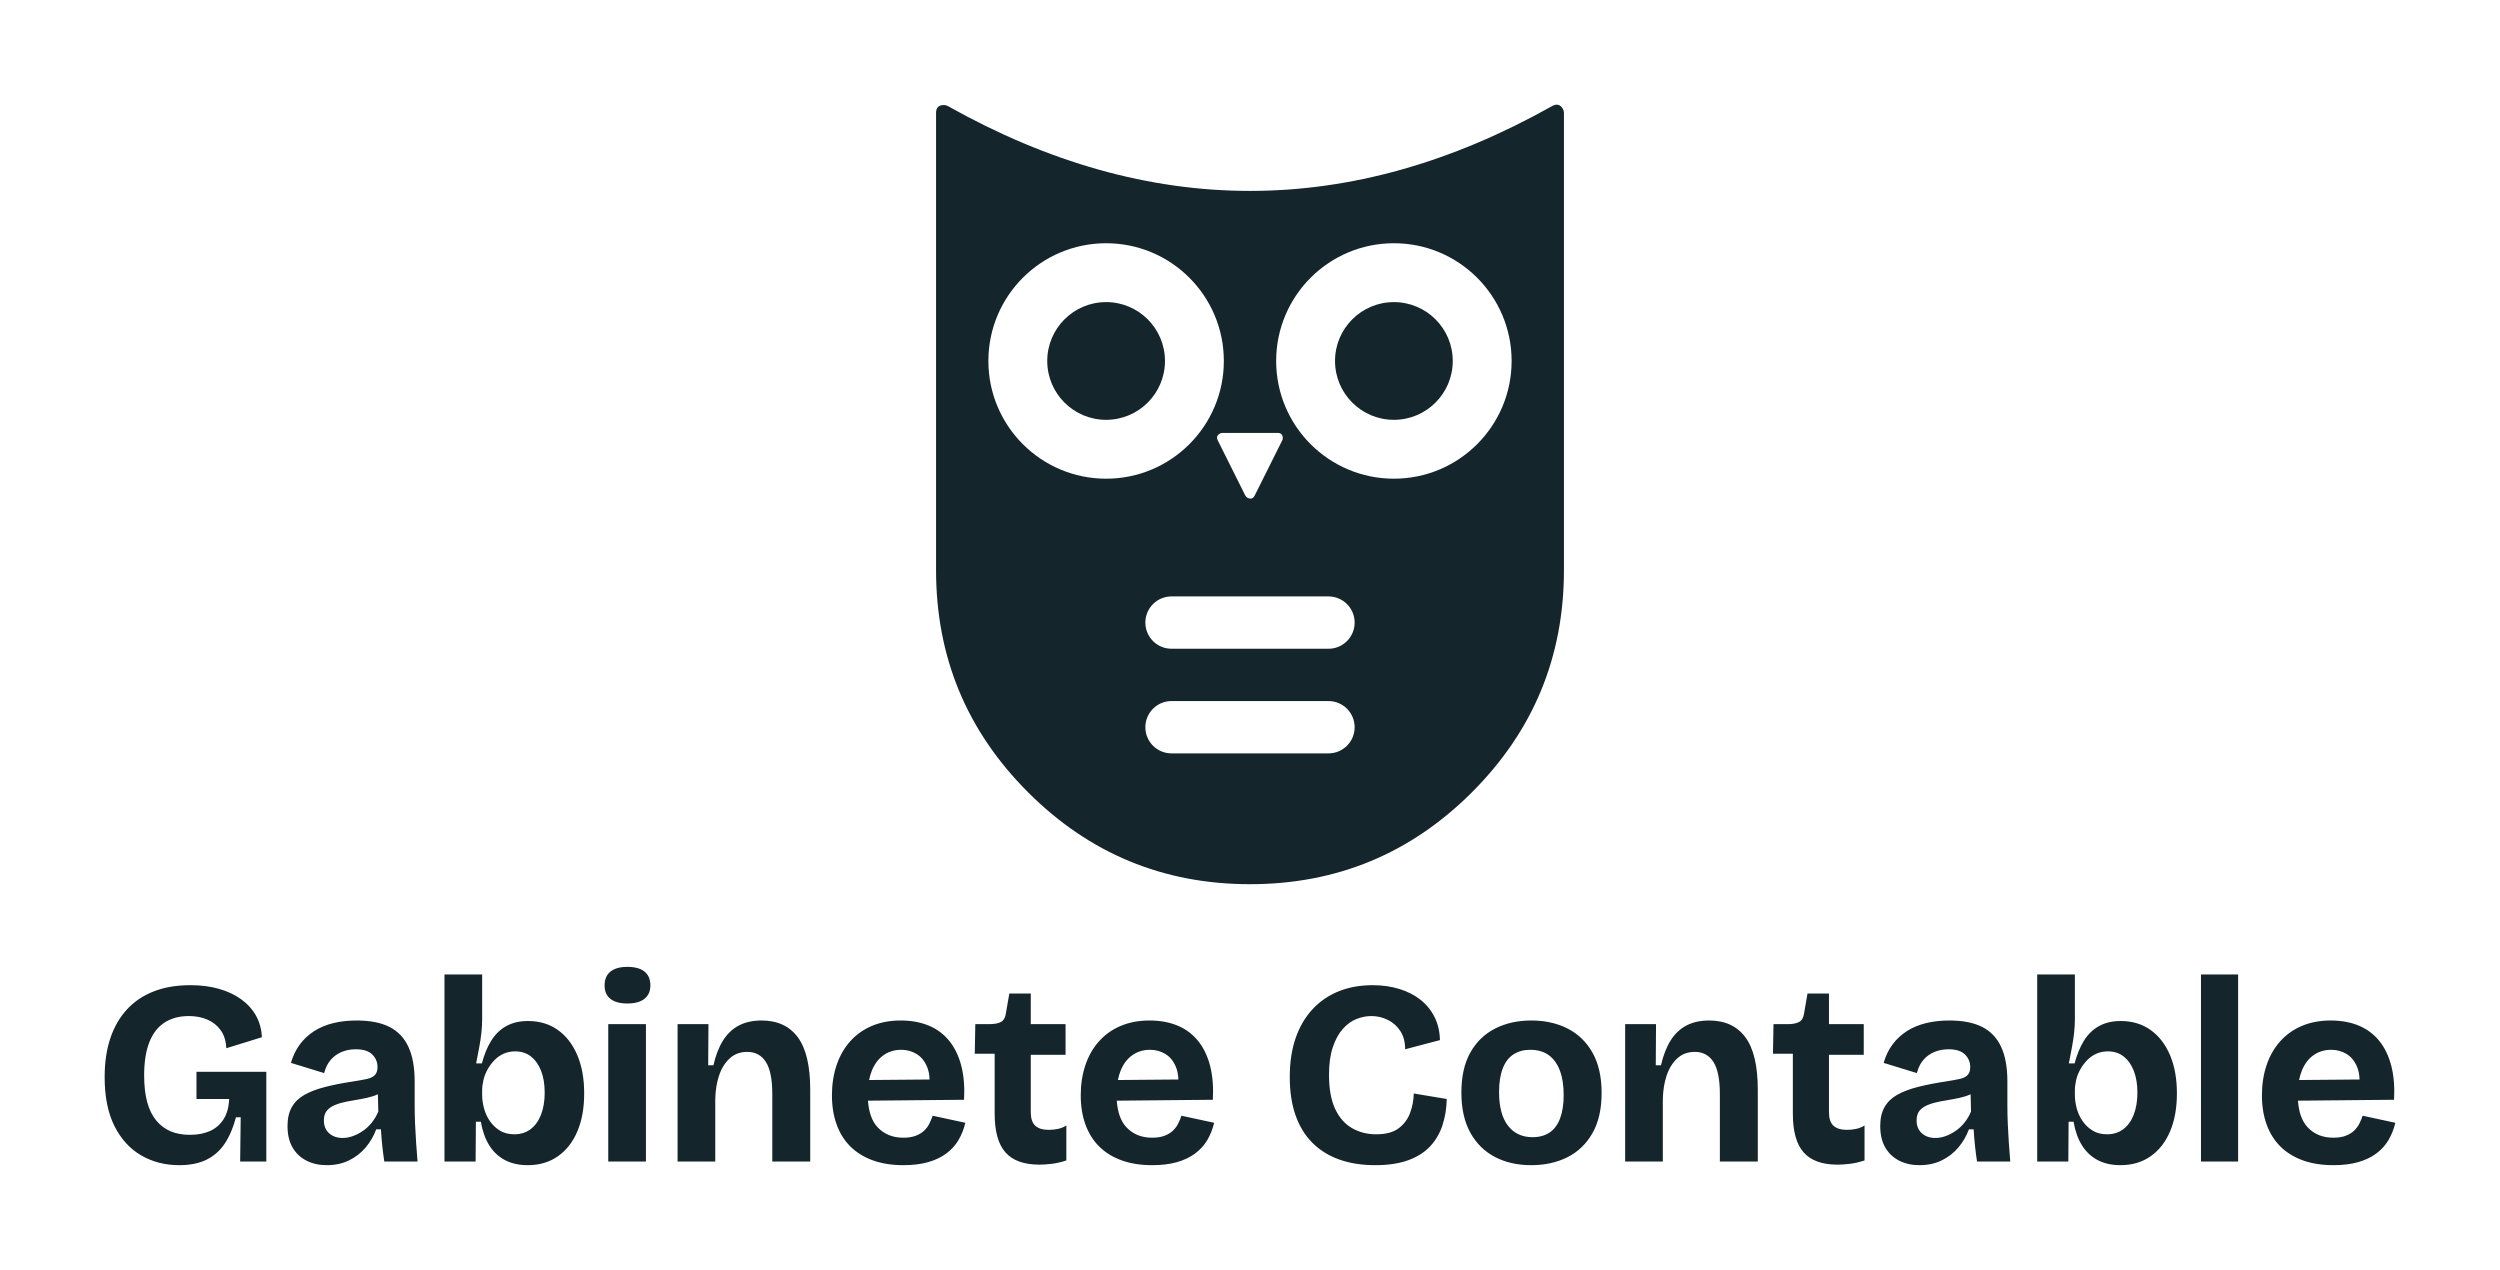
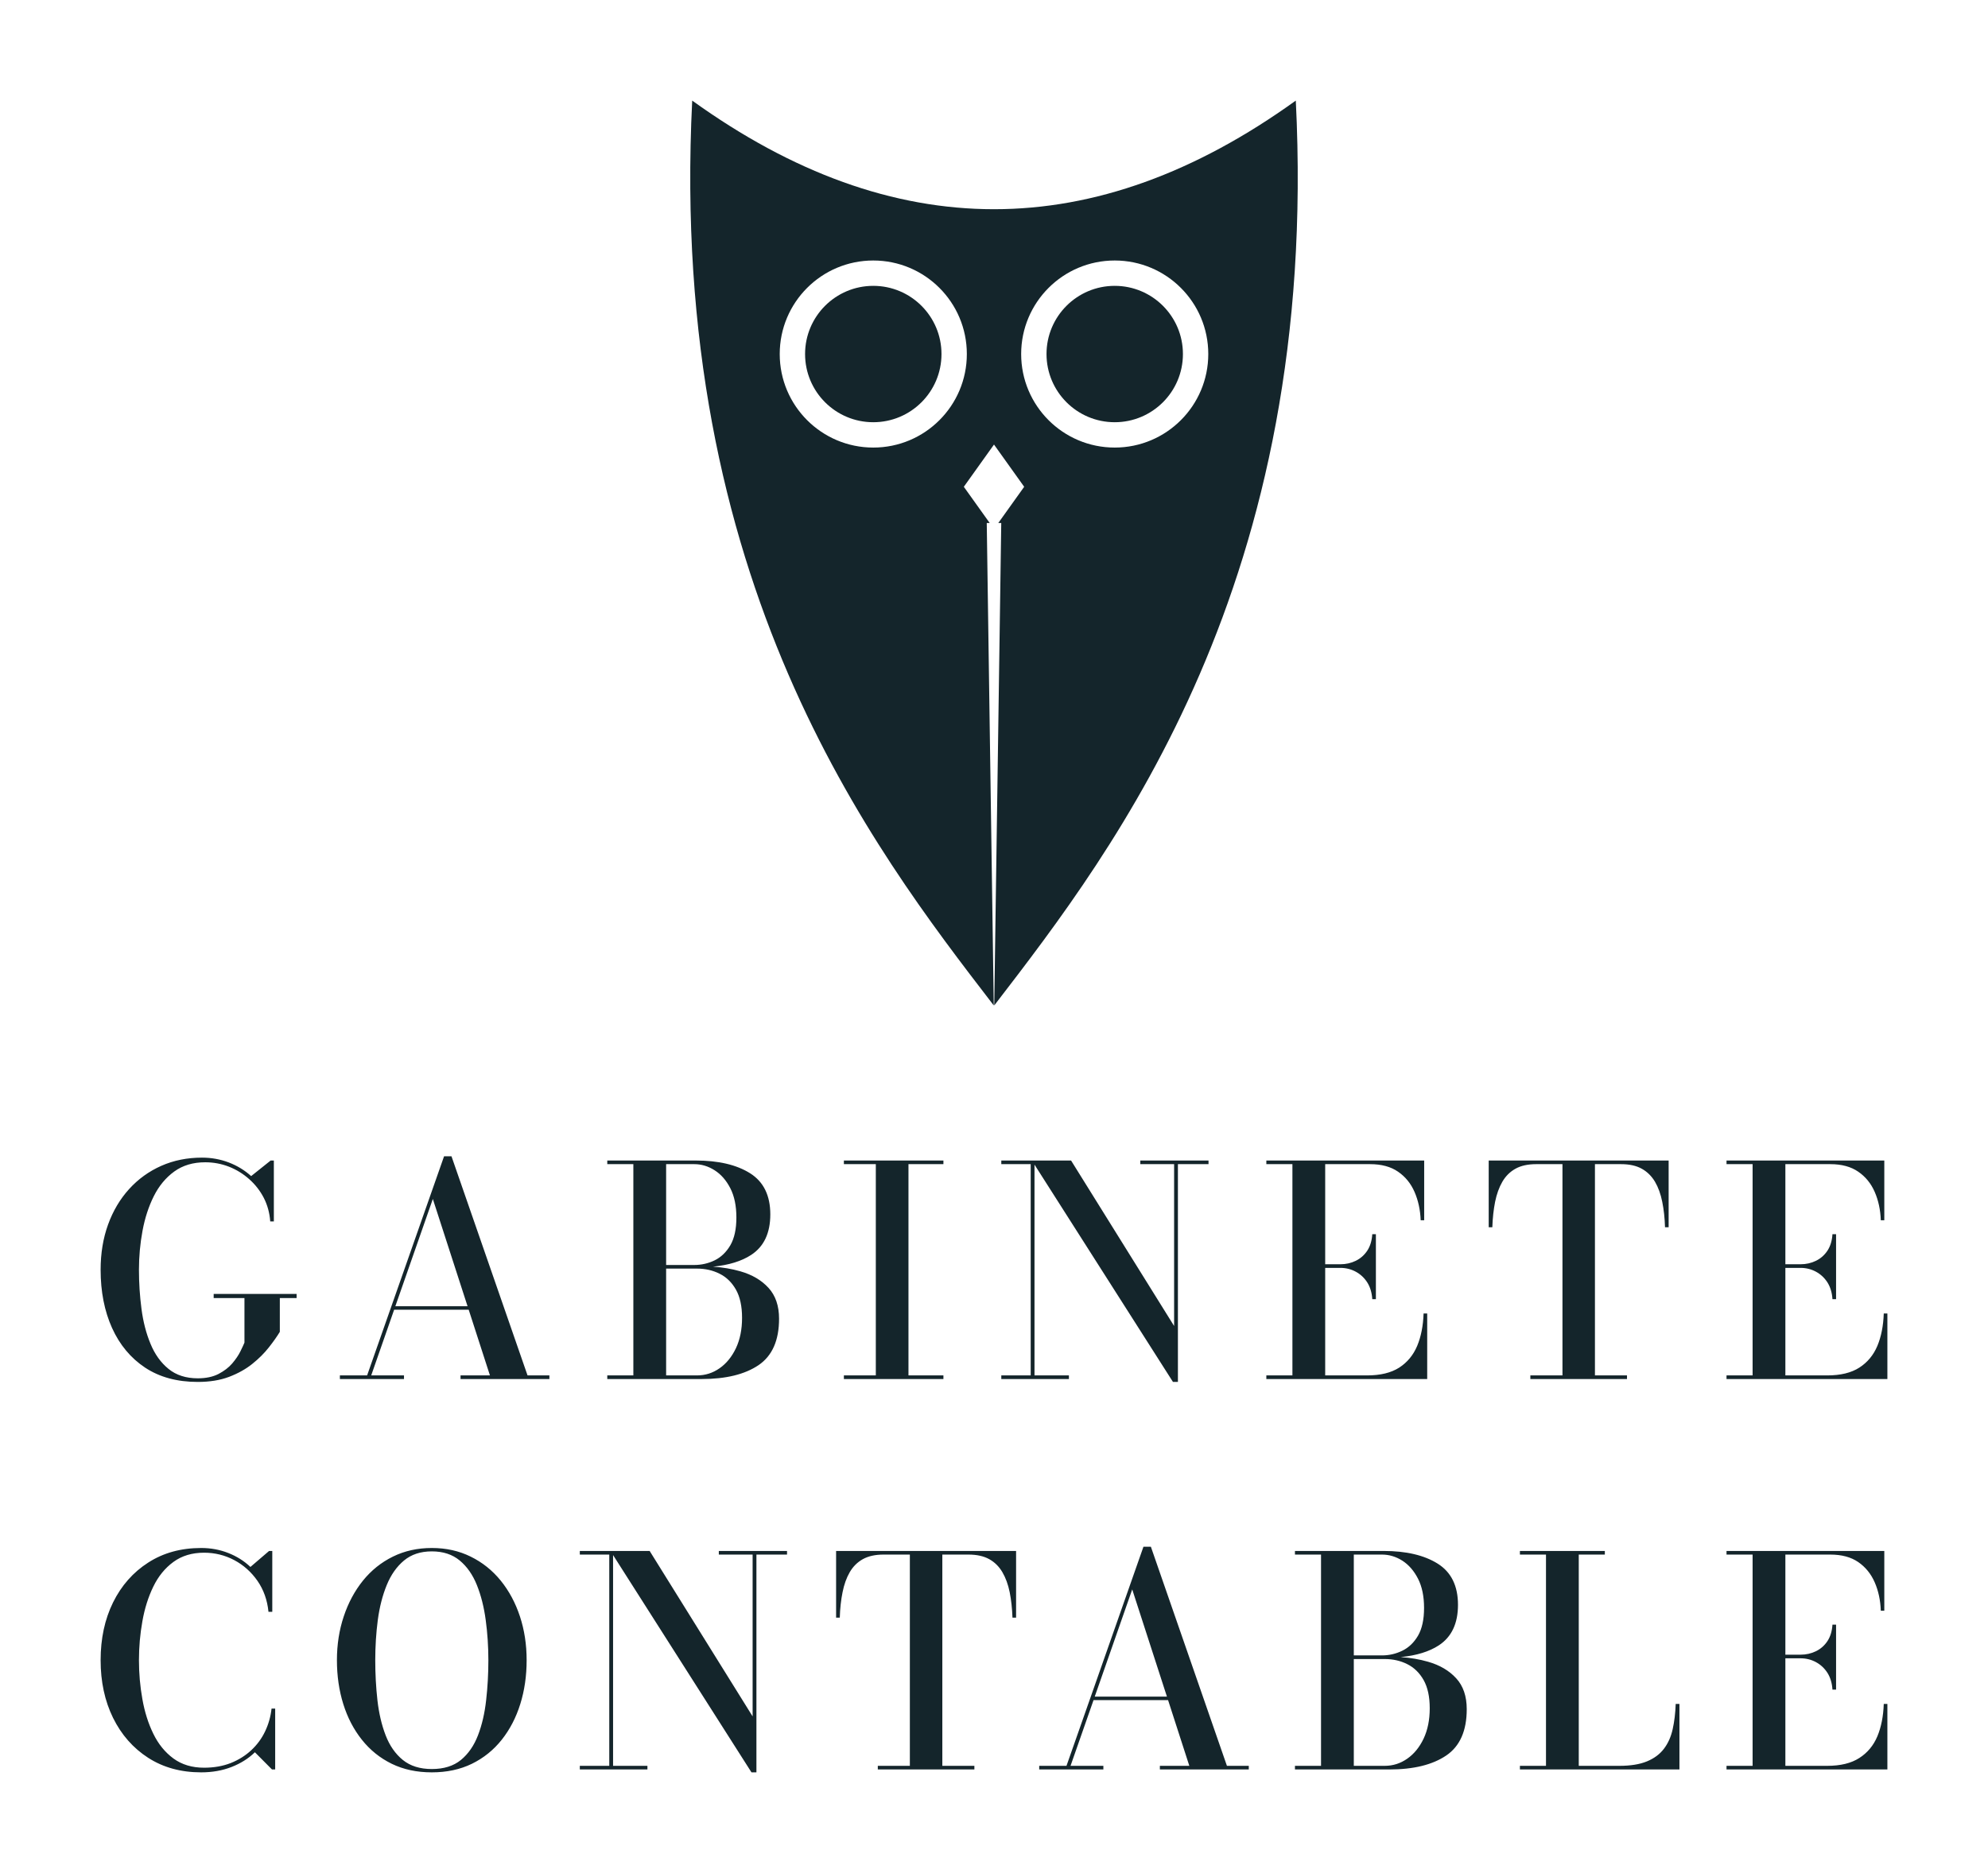
- <svg xmlns="http://www.w3.org/2000/svg" viewBox="-143.12 -15.19 382.24 194.15">
-   <path fill="#14252B" d="M1.79 1.02Q48 26.98 94.21 1.02Q95.26 0.44 95.85 1.48Q96 1.76 96 2.07V72Q96 91.88 81.94 105.94Q67.88 120 48 120Q28.12 120 14.06 105.94Q-0 91.88 -0 72L0 2.07Q0 1.47 0.3 1.17Q0.6 0.87 1.2 0.87Q1.51 0.87 1.79 1.02ZM44 40C44 30.06 35.94 22 26 22C16.06 22 8 30.06 8 40C8 49.94 16.06 58 26 58C35.94 58 44 49.94 44 40ZM88 40C88 30.06 79.94 22 70 22C60.06 22 52 30.06 52 40C52 49.94 60.06 58 70 58C79.94 58 88 49.94 88 40ZM79 40C79 44.97 74.97 49 70 49C65.03 49 61 44.97 61 40C61 35.03 65.03 31 70 31C74.97 31 79 35.03 79 40ZM35 40C35 44.97 30.97 49 26 49C21.03 49 17 44.97 17 40C17 35.03 21.03 31 26 31C30.97 31 35 35.03 35 40ZM36 76C33.79 76 32 77.79 32 80C32 82.21 33.79 84 36 84H60C62.21 84 64 82.21 64 80C64 77.79 62.21 76 60 76ZM36 92C33.79 92 32 93.79 32 96C32 98.21 33.79 100 36 100H60C62.21 100 64 98.21 64 96C64 93.79 62.21 92 60 92ZM43.79 51Q43.61 51 43.44 51.08Q42.72 51.44 43.08 52.16L47.28 60.57Q47.4 60.81 47.64 60.93Q48.36 61.28 48.72 60.57L52.92 52.16Q53.01 51.99 53.01 51.8Q53.01 51 52.21 51Z" />
-   <path fill="#14252B" d="M181.08 162.96Q179.08 162.96 177.6 162.18Q176.12 161.4 175.2 159.92Q174.28 158.44 173.92 156.32H173.16L173.12 162.4H168.36V133.8H174.12V140.68Q174.12 141.64 174 142.74Q173.88 143.84 173.66 145Q173.44 146.16 173.2 147.4H174.08Q174.6 145.4 175.5 143.94Q176.4 142.48 177.8 141.7Q179.2 140.92 181.12 140.92Q183.76 140.92 185.68 142.28Q187.6 143.64 188.66 146.12Q189.72 148.6 189.72 152Q189.72 155.32 188.68 157.78Q187.64 160.24 185.7 161.6Q183.76 162.96 181.08 162.96ZM-62.44 162.96Q-64.44 162.96 -65.92 162.18Q-67.4 161.4 -68.32 159.92Q-69.24 158.44 -69.6 156.32H-70.36L-70.4 162.4H-75.16V133.8H-69.4V140.68Q-69.4 141.64 -69.52 142.74Q-69.64 143.84 -69.86 145Q-70.08 146.16 -70.32 147.4H-69.44Q-68.92 145.4 -68.02 143.94Q-67.12 142.48 -65.72 141.7Q-64.32 140.92 -62.4 140.92Q-59.76 140.92 -57.84 142.28Q-55.92 143.64 -54.86 146.12Q-53.8 148.6 -53.8 152Q-53.8 155.32 -54.84 157.78Q-55.88 160.24 -57.82 161.6Q-59.76 162.96 -62.44 162.96ZM91 162.96Q87.84 162.96 85.44 161.7Q83.04 160.44 81.68 157.98Q80.32 155.52 80.32 151.84Q80.32 148.16 81.7 145.72Q83.08 143.28 85.5 142.06Q87.92 140.84 91 140.84Q94.16 140.84 96.58 142.08Q99 143.32 100.38 145.78Q101.76 148.24 101.76 151.92Q101.76 155.64 100.34 158.1Q98.92 160.56 96.5 161.76Q94.08 162.96 91 162.96ZM-115.72 162.96Q-118.96 162.96 -121.54 161.46Q-124.12 159.96 -125.62 156.98Q-127.12 154 -127.12 149.48Q-127.12 146.16 -126.26 143.58Q-125.4 141 -123.74 139.18Q-122.08 137.36 -119.64 136.4Q-117.2 135.44 -114 135.44Q-111.6 135.44 -109.64 136Q-107.68 136.56 -106.24 137.6Q-104.8 138.64 -103.98 140.1Q-103.16 141.56 -103.08 143.4L-108.52 145.08Q-108.6 143.4 -109.38 142.32Q-110.16 141.24 -111.42 140.7Q-112.68 140.16 -114.24 140.16Q-116.4 140.16 -117.94 141.14Q-119.48 142.12 -120.28 144.14Q-121.08 146.16 -121.08 149.24Q-121.08 151.6 -120.62 153.3Q-120.16 155 -119.24 156.12Q-118.32 157.24 -117.04 157.78Q-115.76 158.32 -114.08 158.32Q-112.32 158.32 -111.02 157.74Q-109.72 157.16 -108.94 155.94Q-108.16 154.72 -108.08 152.84H-113.08V148.68H-102.4V162.4H-106.4L-106.32 155.64H-107.04Q-107.68 158.04 -108.76 159.66Q-109.84 161.28 -111.54 162.12Q-113.24 162.96 -115.72 162.96ZM67.16 162.96Q64.08 162.96 61.66 162.1Q59.24 161.24 57.54 159.54Q55.84 157.84 54.96 155.32Q54.08 152.8 54.08 149.48Q54.08 146.12 54.98 143.52Q55.88 140.92 57.58 139.1Q59.28 137.28 61.6 136.36Q63.92 135.44 66.76 135.44Q68.96 135.44 70.84 136.02Q72.72 136.6 74.08 137.68Q75.44 138.76 76.22 140.32Q77 141.88 77.04 143.84L71.72 145.24Q71.72 143.56 70.98 142.44Q70.24 141.32 69.06 140.74Q67.88 140.16 66.56 140.16Q65.4 140.16 64.26 140.62Q63.12 141.08 62.18 142.14Q61.24 143.2 60.66 144.92Q60.08 146.64 60.08 149.12Q60.08 152.36 61.02 154.36Q61.96 156.36 63.6 157.3Q65.24 158.24 67.28 158.24Q69.48 158.24 70.7 157.34Q71.92 156.44 72.46 155.02Q73 153.6 73.04 152L78.08 152.84Q78.04 154.96 77.44 156.82Q76.84 158.68 75.56 160.06Q74.28 161.44 72.2 162.2Q70.12 162.96 67.16 162.96ZM150.36 162.96Q148.6 162.96 147.24 162.26Q145.88 161.56 145.12 160.24Q144.36 158.92 144.36 156.96Q144.36 155.24 145.02 154.08Q145.68 152.92 146.96 152.2Q148.24 151.48 150.12 151Q152 150.52 154.4 150.16Q155.68 149.96 156.5 149.78Q157.32 149.6 157.72 149.18Q158.12 148.76 158.12 147.96Q158.12 146.84 157.32 146.04Q156.52 145.24 154.8 145.24Q153.64 145.24 152.66 145.64Q151.68 146.04 150.98 146.84Q150.28 147.64 149.96 148.88L144.88 147.32Q145.36 145.68 146.26 144.48Q147.16 143.28 148.44 142.46Q149.72 141.64 151.36 141.24Q153 140.84 154.92 140.84Q158 140.84 159.94 141.82Q161.88 142.8 162.84 144.86Q163.8 146.92 163.8 150.16V153.76Q163.8 155.16 163.86 156.6Q163.92 158.04 164.02 159.5Q164.12 160.96 164.24 162.4H159.16Q159 161.4 158.86 160.1Q158.72 158.8 158.64 157.48H157.92Q157.36 159 156.32 160.24Q155.28 161.48 153.78 162.22Q152.28 162.96 150.36 162.96ZM-93.16 162.96Q-94.92 162.96 -96.28 162.26Q-97.64 161.56 -98.4 160.24Q-99.16 158.92 -99.16 156.96Q-99.16 155.24 -98.5 154.08Q-97.84 152.92 -96.56 152.2Q-95.28 151.48 -93.4 151Q-91.52 150.52 -89.12 150.16Q-87.84 149.96 -87.02 149.78Q-86.2 149.6 -85.8 149.18Q-85.4 148.76 -85.4 147.96Q-85.4 146.84 -86.2 146.04Q-87 145.24 -88.72 145.24Q-89.88 145.24 -90.86 145.64Q-91.84 146.04 -92.54 146.84Q-93.24 147.64 -93.56 148.88L-98.64 147.32Q-98.16 145.68 -97.26 144.48Q-96.36 143.28 -95.08 142.46Q-93.8 141.64 -92.16 141.24Q-90.52 140.84 -88.6 140.84Q-85.52 140.84 -83.58 141.82Q-81.64 142.8 -80.68 144.86Q-79.72 146.92 -79.72 150.16V153.76Q-79.72 155.16 -79.66 156.6Q-79.6 158.04 -79.5 159.5Q-79.4 160.96 -79.28 162.4H-84.36Q-84.52 161.4 -84.66 160.1Q-84.8 158.8 -84.88 157.48H-85.6Q-86.16 159 -87.2 160.24Q-88.24 161.48 -89.74 162.22Q-91.24 162.96 -93.16 162.96ZM33.04 162.96Q30.44 162.96 28.42 162.24Q26.4 161.52 25 160.16Q23.6 158.8 22.86 156.8Q22.12 154.8 22.12 152.28Q22.12 149.8 22.82 147.7Q23.52 145.6 24.88 144.06Q26.24 142.52 28.2 141.68Q30.16 140.84 32.64 140.84Q35.04 140.84 36.92 141.62Q38.8 142.4 40.06 143.96Q41.32 145.52 41.9 147.78Q42.48 150.04 42.32 152.96L27.63 153.1Q27.82 155.79 29.1 157.16Q30.6 158.76 33.04 158.76Q34.16 158.76 34.94 158.46Q35.72 158.16 36.22 157.68Q36.72 157.2 37.02 156.6Q37.32 156 37.52 155.4L42.52 156.48Q42.16 157.96 41.46 159.14Q40.76 160.32 39.6 161.18Q38.44 162.04 36.82 162.5Q35.2 162.96 33.04 162.96ZM-5 162.96Q-7.6 162.96 -9.62 162.24Q-11.64 161.52 -13.04 160.16Q-14.44 158.8 -15.18 156.8Q-15.92 154.8 -15.92 152.28Q-15.92 149.8 -15.22 147.7Q-14.52 145.6 -13.16 144.06Q-11.8 142.52 -9.84 141.68Q-7.88 140.84 -5.4 140.84Q-3 140.84 -1.12 141.62Q0.76 142.4 2.02 143.96Q3.28 145.52 3.86 147.78Q4.44 150.04 4.28 152.96L-10.41 153.1Q-10.22 155.79 -8.94 157.16Q-7.44 158.76 -5 158.76Q-3.88 158.76 -3.1 158.46Q-2.32 158.16 -1.82 157.68Q-1.32 157.2 -1.02 156.6Q-0.72 156 -0.52 155.4L4.48 156.48Q4.12 157.96 3.42 159.14Q2.72 160.32 1.56 161.18Q0.4 162.04 -1.22 162.5Q-2.84 162.96 -5 162.96ZM213.64 162.96Q211.04 162.96 209.02 162.24Q207 161.52 205.6 160.16Q204.2 158.8 203.46 156.8Q202.72 154.8 202.72 152.28Q202.72 149.8 203.42 147.7Q204.12 145.6 205.48 144.06Q206.84 142.52 208.8 141.68Q210.76 140.84 213.24 140.84Q215.64 140.84 217.52 141.62Q219.4 142.4 220.66 143.96Q221.92 145.52 222.5 147.78Q223.08 150.04 222.92 152.96L208.23 153.1Q208.42 155.79 209.7 157.16Q211.2 158.76 213.64 158.76Q214.76 158.76 215.54 158.46Q216.32 158.16 216.82 157.68Q217.32 157.2 217.62 156.6Q217.92 156 218.12 155.4L223.12 156.48Q222.76 157.96 222.06 159.14Q221.36 160.32 220.2 161.18Q219.04 162.04 217.42 162.5Q215.8 162.96 213.64 162.96ZM105.36 162.4V141.4H110.08L110.04 147.68H110.84Q111.36 145.4 112.32 143.88Q113.28 142.36 114.74 141.6Q116.2 140.84 118.2 140.84Q121.84 140.84 123.74 143.4Q125.64 145.96 125.64 151.44V162.4H119.84V152.08Q119.84 148.72 118.86 147.18Q117.88 145.64 116 145.64Q114.4 145.64 113.32 146.64Q112.24 147.64 111.7 149.26Q111.16 150.88 111.12 152.88V162.4ZM-39.52 162.4V141.4H-34.8L-34.84 147.68H-34.04Q-33.52 145.4 -32.56 143.88Q-31.6 142.36 -30.14 141.6Q-28.68 140.84 -26.68 140.84Q-23.04 140.84 -21.14 143.4Q-19.24 145.96 -19.24 151.44V162.4H-25.04V152.08Q-25.04 148.72 -26.02 147.18Q-27 145.64 -28.88 145.64Q-30.48 145.64 -31.56 146.64Q-32.64 147.64 -33.18 149.26Q-33.72 150.88 -33.76 152.88V162.4ZM137.84 162.88Q134.32 162.88 132.66 161.02Q131 159.16 131 155.08V145.92H127.96L128.04 141.4H130.16Q131.4 141.4 132 141.04Q132.6 140.68 132.72 139.72L133.24 136.72H136.52V141.4H141.84V146.08H136.52V154.84Q136.52 156.28 137.2 156.92Q137.88 157.56 139.28 157.56Q140.04 157.56 140.74 157.4Q141.44 157.24 141.96 156.88V162.24Q140.72 162.64 139.68 162.76Q138.64 162.88 137.84 162.88ZM15.8 162.88Q12.28 162.88 10.62 161.02Q8.96 159.16 8.96 155.08V145.92H5.92L6 141.4H8.12Q9.36 141.4 9.96 141.04Q10.56 140.68 10.68 139.72L11.2 136.72H14.48V141.4H19.8V146.08H14.48V154.84Q14.48 156.28 15.16 156.92Q15.84 157.56 17.24 157.56Q18 157.56 18.7 157.4Q19.4 157.24 19.92 156.88V162.24Q18.68 162.64 17.64 162.76Q16.6 162.88 15.8 162.88ZM193.4 162.4V133.8H199.08V162.4ZM-50.12 162.4V141.4H-44.36V162.4ZM91.2 158.68Q92.76 158.68 93.82 157.96Q94.88 157.24 95.42 155.78Q95.96 154.32 95.96 152.24Q95.96 150.04 95.38 148.5Q94.8 146.96 93.68 146.14Q92.56 145.32 90.84 145.32Q89.36 145.32 88.28 146.02Q87.2 146.72 86.64 148.18Q86.08 149.64 86.08 151.76Q86.08 155.16 87.44 156.92Q88.8 158.68 91.2 158.68ZM179.04 158.24Q180.48 158.24 181.52 157.46Q182.56 156.68 183.12 155.24Q183.68 153.8 183.68 151.88Q183.68 149.96 183.14 148.56Q182.6 147.16 181.6 146.36Q180.6 145.56 179.16 145.56Q178.2 145.56 177.4 145.92Q176.6 146.28 176 146.9Q175.4 147.52 174.96 148.3Q174.52 149.08 174.32 149.92Q174.12 150.76 174.12 151.52V152.28Q174.12 153.2 174.4 154.26Q174.68 155.32 175.3 156.22Q175.92 157.12 176.84 157.68Q177.76 158.24 179.04 158.24ZM-64.48 158.24Q-63.04 158.24 -62 157.46Q-60.96 156.68 -60.4 155.24Q-59.84 153.8 -59.84 151.88Q-59.84 149.96 -60.38 148.56Q-60.92 147.16 -61.92 146.36Q-62.92 145.56 -64.36 145.56Q-65.32 145.56 -66.12 145.92Q-66.92 146.28 -67.52 146.9Q-68.12 147.52 -68.56 148.3Q-69 149.08 -69.2 149.92Q-69.4 150.76 -69.4 151.52V152.28Q-69.4 153.2 -69.12 154.26Q-68.84 155.32 -68.22 156.22Q-67.6 157.12 -66.68 157.68Q-65.76 158.24 -64.48 158.24ZM-90.72 158.8Q-89.96 158.8 -89.18 158.52Q-88.4 158.24 -87.66 157.74Q-86.92 157.24 -86.3 156.48Q-85.68 155.72 -85.28 154.76L-85.34 152.12Q-85.71 152.29 -86.12 152.42Q-87.08 152.72 -88.1 152.88Q-89.12 153.04 -90.12 153.24Q-91.12 153.44 -91.9 153.76Q-92.68 154.08 -93.14 154.62Q-93.6 155.16 -93.6 156.12Q-93.6 157.36 -92.8 158.08Q-92 158.8 -90.72 158.8ZM152.8 158.8Q153.56 158.8 154.34 158.52Q155.12 158.24 155.86 157.74Q156.6 157.24 157.22 156.48Q157.84 155.72 158.24 154.76L158.18 152.12Q157.81 152.29 157.4 152.42Q156.44 152.72 155.42 152.88Q154.4 153.04 153.4 153.24Q152.4 153.44 151.62 153.76Q150.84 154.08 150.38 154.62Q149.92 155.16 149.92 156.12Q149.92 157.36 150.72 158.08Q151.52 158.8 152.8 158.8ZM27.8 149.94 37.05 149.86Q37.01 148.77 36.68 147.96Q36.12 146.6 35.06 145.96Q34 145.32 32.72 145.32Q31.2 145.32 30.04 146.12Q28.88 146.92 28.24 148.46Q27.96 149.14 27.8 149.94ZM-10.24 149.94 -0.99 149.86Q-1.03 148.77 -1.36 147.96Q-1.92 146.6 -2.98 145.96Q-4.04 145.32 -5.32 145.32Q-6.84 145.32 -8 146.12Q-9.16 146.92 -9.8 148.46Q-10.08 149.14 -10.24 149.94ZM208.4 149.94 217.65 149.86Q217.61 148.77 217.28 147.96Q216.72 146.6 215.66 145.96Q214.6 145.32 213.32 145.32Q211.8 145.32 210.64 146.12Q209.48 146.92 208.84 148.46Q208.56 149.14 208.4 149.94ZM-47.2 138.24Q-48.88 138.24 -49.78 137.54Q-50.68 136.84 -50.68 135.48Q-50.68 134.08 -49.78 133.36Q-48.88 132.64 -47.2 132.64Q-45.48 132.64 -44.58 133.36Q-43.68 134.08 -43.68 135.48Q-43.68 136.8 -44.58 137.52Q-45.48 138.24 -47.2 138.24Z" />
+ <svg xmlns="http://www.w3.org/2000/svg" viewBox="-114.68 -16.67 329.36 310.38">
+   <path fill="#14252B" d="M0 0Q50 36 100 0C103.99 79.81 70.16 123.79 50.14 149.82L50.04 149.95L51.2 70H50.71L55 64L50 57L45 64L49.29 70H48.8L49.96 149.95L49.86 149.82C29.84 123.79 -3.99 79.81 0 0ZM85.5 42C85.5 33.44 78.56 26.5 70 26.5C61.44 26.5 54.5 33.44 54.5 42C54.5 50.56 61.44 57.5 70 57.5C78.56 57.5 85.5 50.56 85.5 42ZM45.5 42C45.5 33.44 38.56 26.5 30 26.5C21.44 26.5 14.5 33.44 14.5 42C14.5 50.56 21.44 57.5 30 57.5C38.56 57.5 45.5 50.56 45.5 42ZM81.3 42C81.3 48.24 76.24 53.3 70 53.3C63.76 53.3 58.7 48.24 58.7 42C58.7 35.76 63.76 30.7 70 30.7C76.24 30.7 81.3 35.76 81.3 42ZM41.3 42C41.3 48.24 36.24 53.3 30 53.3C23.76 53.3 18.7 48.24 18.7 42C18.7 35.76 23.76 30.7 30 30.7C36.24 30.7 41.3 35.76 41.3 42Z" />
+   <path fill="#14252B" d="M-43.14 277.04Q-46.86 277.04 -49.78 275.62Q-52.7 274.19 -54.73 271.63Q-56.76 269.08 -57.81 265.71Q-58.86 262.34 -58.86 258.45Q-58.86 254.57 -57.73 251.2Q-56.61 247.83 -54.55 245.27Q-52.48 242.71 -49.59 241.29Q-46.69 239.86 -43.14 239.86Q-39.59 239.86 -36.7 241.29Q-33.8 242.71 -31.72 245.27Q-29.65 247.83 -28.54 251.2Q-27.43 254.57 -27.43 258.45Q-27.43 262.34 -28.48 265.71Q-29.53 269.08 -31.55 271.63Q-33.58 274.19 -36.5 275.62Q-39.42 277.04 -43.14 277.04ZM-14.07 211.86V211.26H-9.75V176.25H-14.07V175.65H0.61Q6.23 175.65 9.59 177.76Q12.94 179.87 12.94 184.58Q12.94 189.22 9.77 191.29Q7.39 192.85 3.44 193.24Q5.87 193.4 7.98 194.01Q10.89 194.84 12.64 196.75Q14.39 198.66 14.39 201.87Q14.39 207.25 10.99 209.56Q7.58 211.86 1.57 211.86ZM99.86 276.56V275.96H104.18V240.95H99.86V240.35H114.54Q120.16 240.35 123.52 242.46Q126.87 244.57 126.87 249.28Q126.87 253.91 123.7 255.99Q121.32 257.55 117.37 257.94Q119.8 258.1 121.91 258.71Q124.82 259.54 126.57 261.45Q128.32 263.35 128.32 266.57Q128.32 271.95 124.92 274.25Q121.51 276.56 115.5 276.56ZM-43.14 276.49Q-40.15 276.49 -38.31 274.98Q-36.48 273.47 -35.49 270.9Q-34.5 268.33 -34.14 265.09Q-33.77 261.86 -33.77 258.45Q-33.77 255.03 -34.21 251.8Q-34.64 248.58 -35.67 246.01Q-36.7 243.44 -38.52 241.93Q-40.34 240.42 -43.14 240.42Q-45.92 240.42 -47.74 241.93Q-49.56 243.44 -50.61 246.01Q-51.66 248.58 -52.09 251.8Q-52.51 255.03 -52.51 258.45Q-52.51 261.86 -52.15 265.09Q-51.78 268.33 -50.79 270.9Q-49.8 273.47 -47.95 274.98Q-46.09 276.49 -43.14 276.49ZM-39.88 174.95 -27.28 211.26H-23.66V211.86H-38.38V211.26H-33.51L-37.03 200.37H-49.38L-53.18 211.26H-47.75V211.86H-58.37V211.26H-53.86L-41.11 174.95ZM75.99 239.65 88.59 275.96H92.21V276.56H77.48V275.96H82.36L78.84 265.07H66.49L62.68 275.96H68.12V276.56H57.49V275.96H62.01L74.76 239.65ZM-79.28 197.76H-65.54V198.44H-68.32V204.04Q-69.02 205.2 -70.14 206.62Q-71.26 208.05 -72.88 209.35Q-74.5 210.65 -76.73 211.5Q-78.96 212.34 -81.91 212.34Q-87.05 212.34 -90.64 209.97Q-94.22 207.59 -96.12 203.39Q-98.01 199.19 -98.01 193.75Q-98.01 189.67 -96.78 186.27Q-95.55 182.87 -93.29 180.38Q-91.03 177.89 -87.96 176.53Q-84.88 175.17 -81.21 175.17Q-78.89 175.17 -76.78 175.97Q-74.67 176.78 -73.07 178.23L-69.84 175.65H-69.31V185.74H-69.91Q-70.06 183.64 -70.97 181.85Q-71.89 180.07 -73.39 178.74Q-74.88 177.41 -76.75 176.67Q-78.63 175.94 -80.68 175.94Q-83.7 175.94 -85.81 177.47Q-87.92 179 -89.2 181.56Q-90.48 184.12 -91.07 187.3Q-91.66 190.47 -91.66 193.75Q-91.66 197.04 -91.24 200.24Q-90.82 203.44 -89.74 206.03Q-88.67 208.63 -86.76 210.18Q-84.85 211.74 -81.91 211.74Q-79.88 211.74 -78.48 211.02Q-77.08 210.29 -76.21 209.28Q-75.34 208.26 -74.86 207.29Q-74.38 206.31 -74.18 205.83V198.44H-79.28ZM171.36 211.86V211.26H175.68V176.25H171.36V175.65H197.5V185.55H196.92Q196.83 182.96 195.91 180.85Q194.99 178.74 193.18 177.5Q191.37 176.25 188.55 176.25H181.11V192.84H183.62Q185 192.84 186.17 192.27Q187.34 191.7 188.08 190.59Q188.81 189.48 188.91 187.86H189.51V198.63H188.91Q188.81 197.01 188.08 195.85Q187.34 194.7 186.17 194.07Q185 193.44 183.62 193.44H181.11V211.26H188.04Q191.35 211.26 193.36 209.97Q195.38 208.67 196.35 206.37Q197.31 204.06 197.41 201H198.01V211.86ZM95.12 211.86V211.26H99.44V176.25H95.12V175.65H121.27V185.55H120.69Q120.59 182.96 119.67 180.85Q118.75 178.74 116.94 177.5Q115.13 176.25 112.31 176.25H104.87V192.84H107.38Q108.76 192.84 109.93 192.27Q111.1 191.7 111.84 190.59Q112.57 189.48 112.67 187.86H113.27V198.63H112.67Q112.57 197.01 111.84 195.85Q111.1 194.7 109.93 194.07Q108.76 193.44 107.38 193.44H104.87V211.26H111.8Q115.11 211.26 117.13 209.97Q119.14 208.67 120.11 206.37Q121.07 204.06 121.17 201H121.77V211.86ZM171.36 276.56V275.96H175.68V240.95H171.36V240.35H197.5V250.25H196.92Q196.83 247.66 195.91 245.55Q194.99 243.44 193.18 242.19Q191.37 240.95 188.55 240.95H181.11V257.54H183.62Q185 257.54 186.17 256.97Q187.34 256.4 188.08 255.29Q188.81 254.18 188.91 252.56H189.51V263.33H188.91Q188.81 261.71 188.08 260.55Q187.34 259.4 186.17 258.77Q185 258.14 183.62 258.14H181.11V275.96H188.04Q191.35 275.96 193.36 274.66Q195.38 273.37 196.35 271.07Q197.31 268.76 197.41 265.7H198.01V276.56ZM15.71 240.35V240.95H10.64V277.04H9.82L-13.11 241.03V275.96H-7.42V276.56H-18.62V275.96H-13.74V240.95H-18.62V240.35H-7.05L10.01 267.77V240.95H4.41V240.35ZM85.54 175.65V176.25H80.47V212.34H79.65L56.71 176.33V211.26H62.41V211.86H51.21V211.26H56.08V176.25H51.21V175.65H62.77L79.84 203.07V176.25H74.24V175.65ZM138.86 211.86V211.26H144.18V176.25H139.83Q137.75 176.25 136.39 177.01Q135.03 177.77 134.22 179.17Q133.41 180.57 133.02 182.49Q132.64 184.41 132.56 186.71H131.96V175.65H161.77V186.71H161.17Q161.1 184.41 160.71 182.49Q160.33 180.57 159.51 179.17Q158.68 177.77 157.32 177.01Q155.96 176.25 153.88 176.25H149.56V211.26H154.87V211.86ZM30.75 276.56V275.96H36.06V240.95H31.71Q29.64 240.95 28.27 241.71Q26.91 242.47 26.1 243.87Q25.29 245.27 24.91 247.19Q24.52 249.11 24.45 251.4H23.84V240.35H53.66V251.4H53.06Q52.98 249.11 52.6 247.19Q52.21 245.27 51.39 243.87Q50.57 242.47 49.21 241.71Q47.84 240.95 45.76 240.95H41.44V275.96H46.75V276.56ZM-81.35 277.04Q-86.38 277.04 -90.13 274.63Q-93.88 272.21 -95.95 268.01Q-98.01 263.81 -98.01 258.45Q-98.01 253.07 -95.95 248.88Q-93.88 244.69 -90.13 242.28Q-86.38 239.86 -81.35 239.86Q-78.96 239.86 -76.86 240.69Q-74.76 241.51 -73.19 243L-70.1 240.35H-69.57V250.44H-70.2Q-70.49 247.52 -72.02 245.31Q-73.56 243.1 -75.87 241.87Q-78.19 240.64 -80.87 240.64Q-83.86 240.64 -85.95 242.17Q-88.04 243.7 -89.28 246.26Q-90.53 248.82 -91.09 252Q-91.66 255.17 -91.66 258.45Q-91.66 261.74 -91.09 264.91Q-90.53 268.09 -89.28 270.64Q-88.04 273.2 -85.95 274.74Q-83.86 276.27 -80.87 276.27Q-78.43 276.27 -76.46 275.5Q-74.5 274.72 -73.05 273.37Q-71.6 272.02 -70.76 270.25Q-69.91 268.47 -69.69 266.47H-69.09V276.56H-69.62L-72.45 273.71Q-74.04 275.26 -76.32 276.15Q-78.6 277.04 -81.35 277.04ZM137.13 276.56V275.96H141.45V240.95H137.13V240.35H151.2V240.95H146.88V275.96H153.59Q156.39 275.96 158.18 275.22Q159.97 274.48 160.99 273.13Q162.02 271.78 162.44 269.88Q162.86 267.99 162.94 265.7H163.56V276.56ZM25.13 211.86V211.26H30.42V176.25H25.13V175.65H41.62V176.25H35.83V211.26H41.62V211.86ZM109.61 258.26V275.96H114.73Q116.78 275.96 118.47 274.77Q120.16 273.59 121.18 271.44Q122.19 269.29 122.19 266.42Q122.19 263.55 121.18 261.75Q120.16 259.95 118.47 259.11Q116.78 258.26 114.73 258.26ZM-4.32 193.56V211.26H0.8Q2.85 211.26 4.54 210.07Q6.23 208.89 7.25 206.74Q8.26 204.59 8.26 201.72Q8.26 198.85 7.25 197.05Q6.23 195.25 4.54 194.41Q2.85 193.56 0.8 193.56ZM-4.32 192.96H0.34Q2.13 192.96 3.72 192.19Q5.31 191.41 6.32 189.69Q7.32 187.96 7.32 185.09Q7.32 182.21 6.32 180.25Q5.31 178.28 3.72 177.27Q2.13 176.25 0.34 176.25H-4.32ZM109.61 257.66H114.27Q116.06 257.66 117.65 256.88Q119.24 256.11 120.25 254.39Q121.25 252.66 121.25 249.79Q121.25 246.91 120.25 244.95Q119.24 242.98 117.65 241.96Q116.06 240.95 114.27 240.95H109.61ZM-37.22 199.79 -42.97 182.02 -49.18 199.79ZM78.65 264.49 72.9 246.72 66.69 264.49Z" />
</svg>
